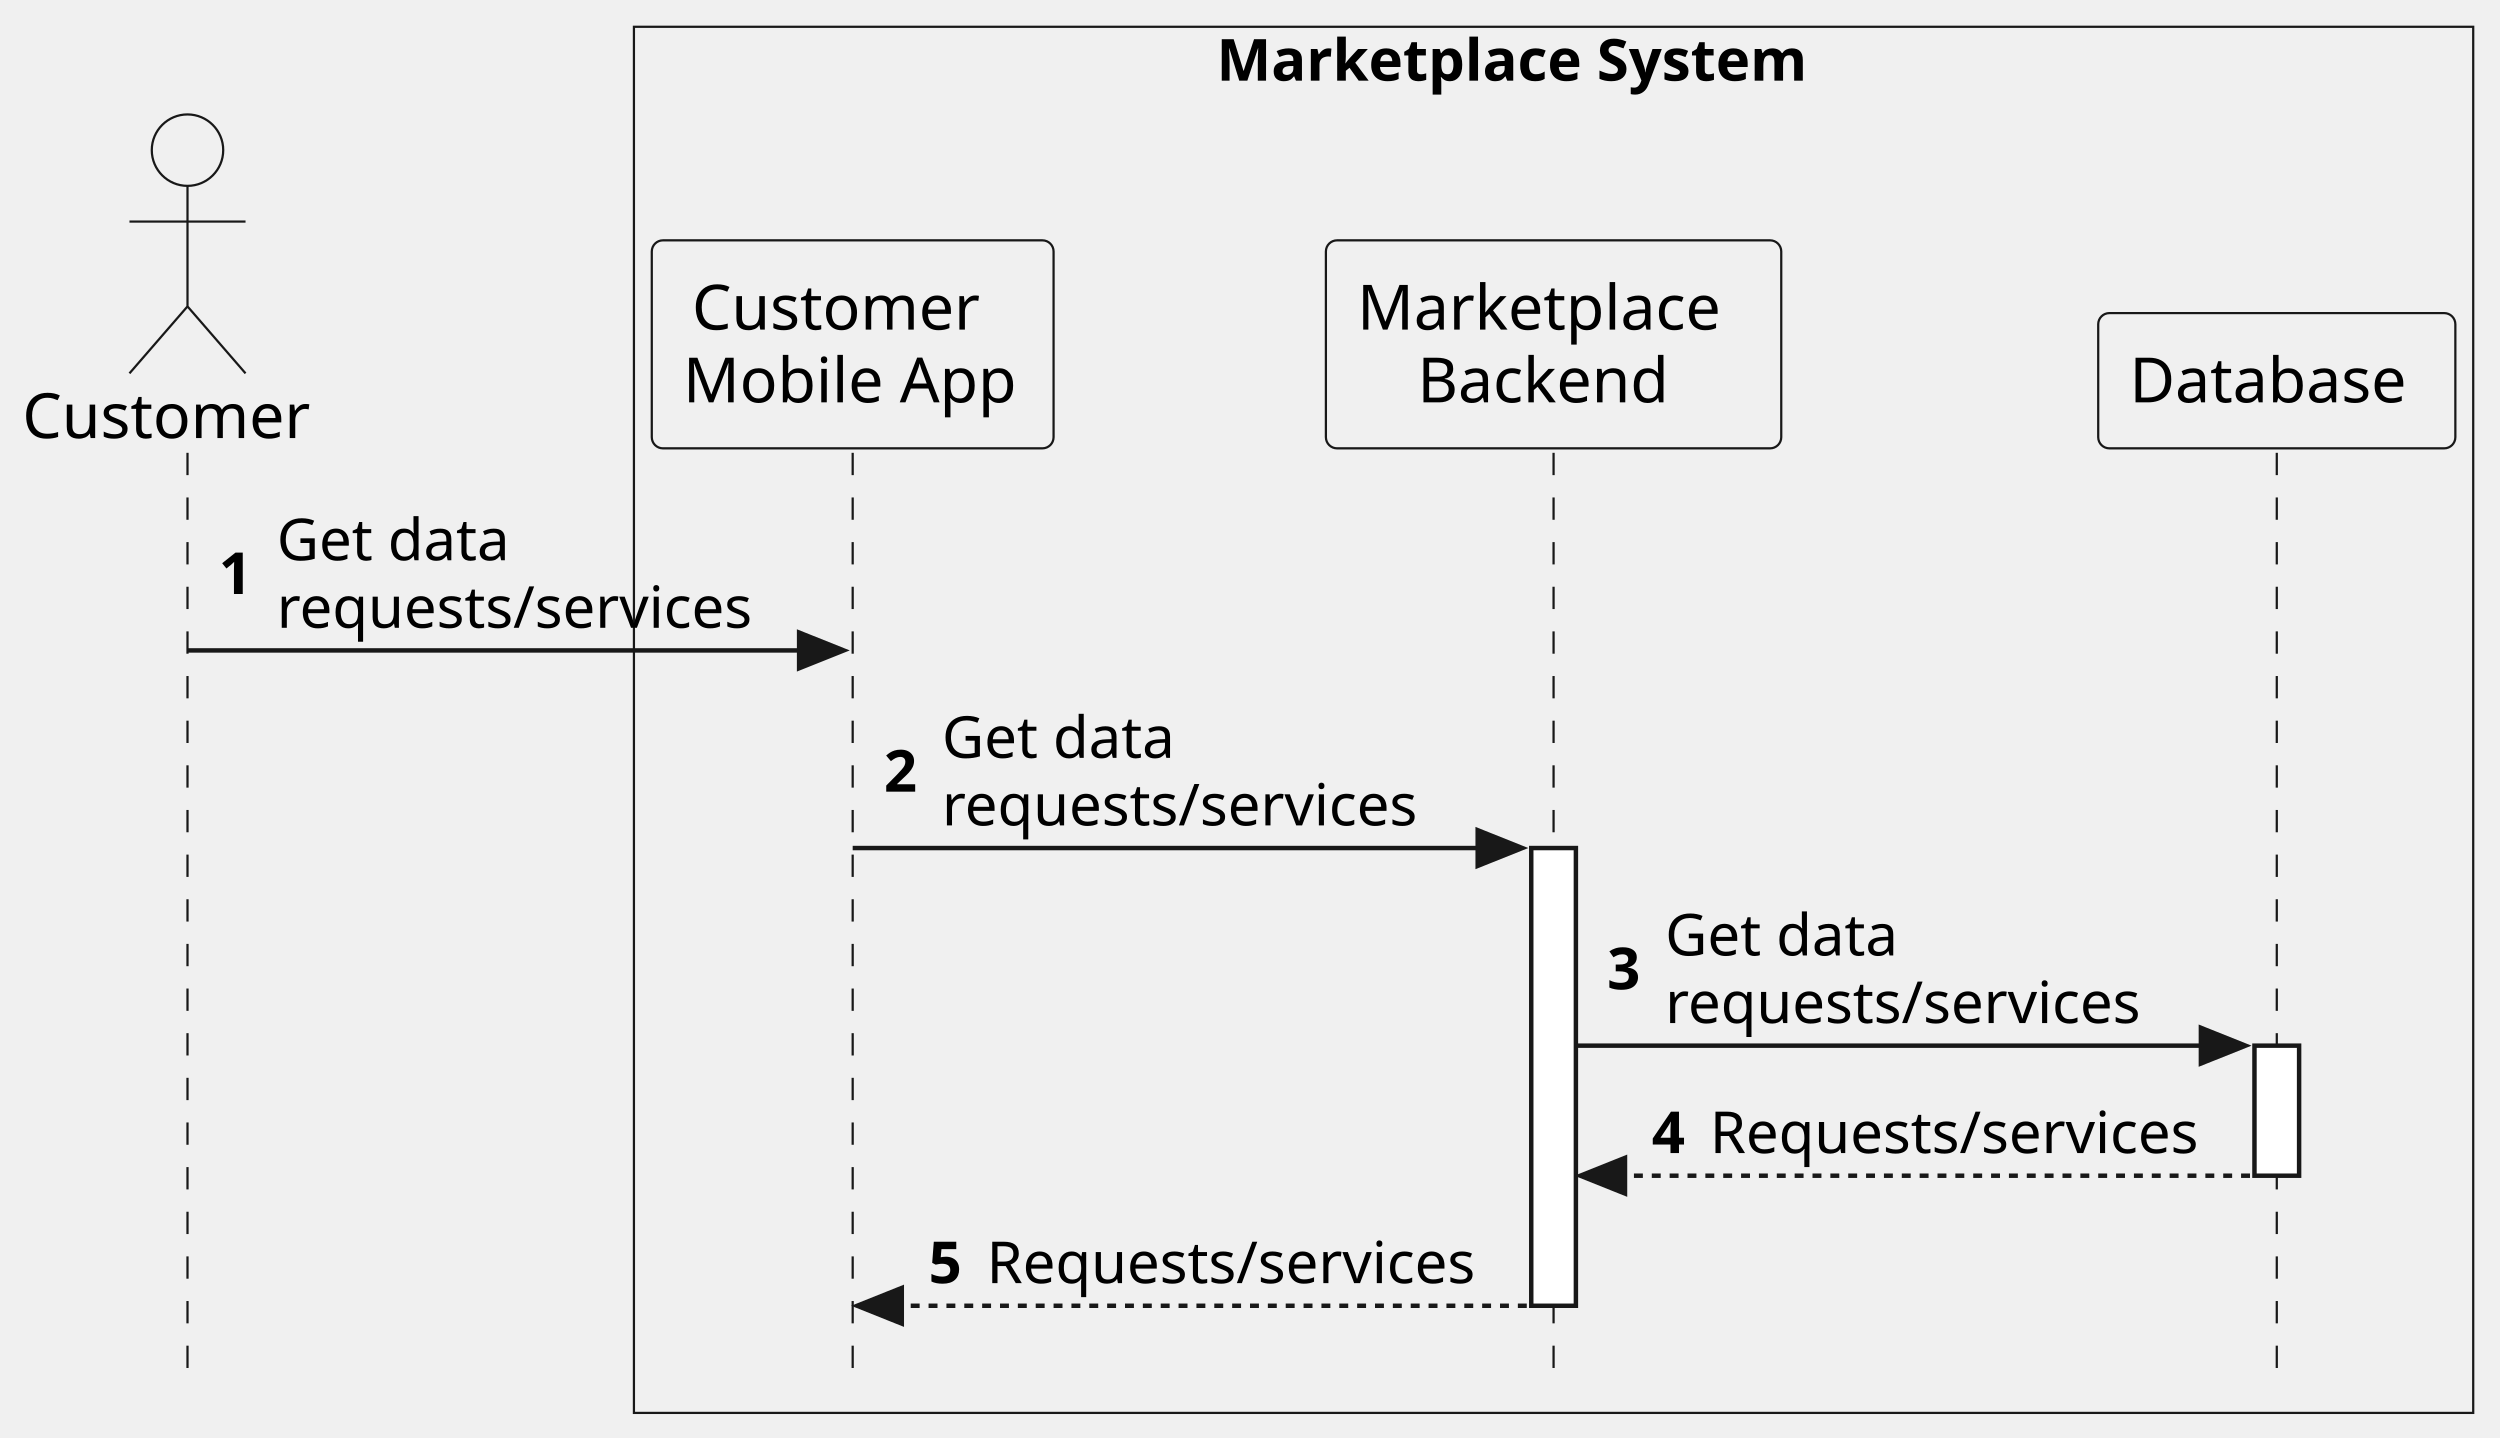
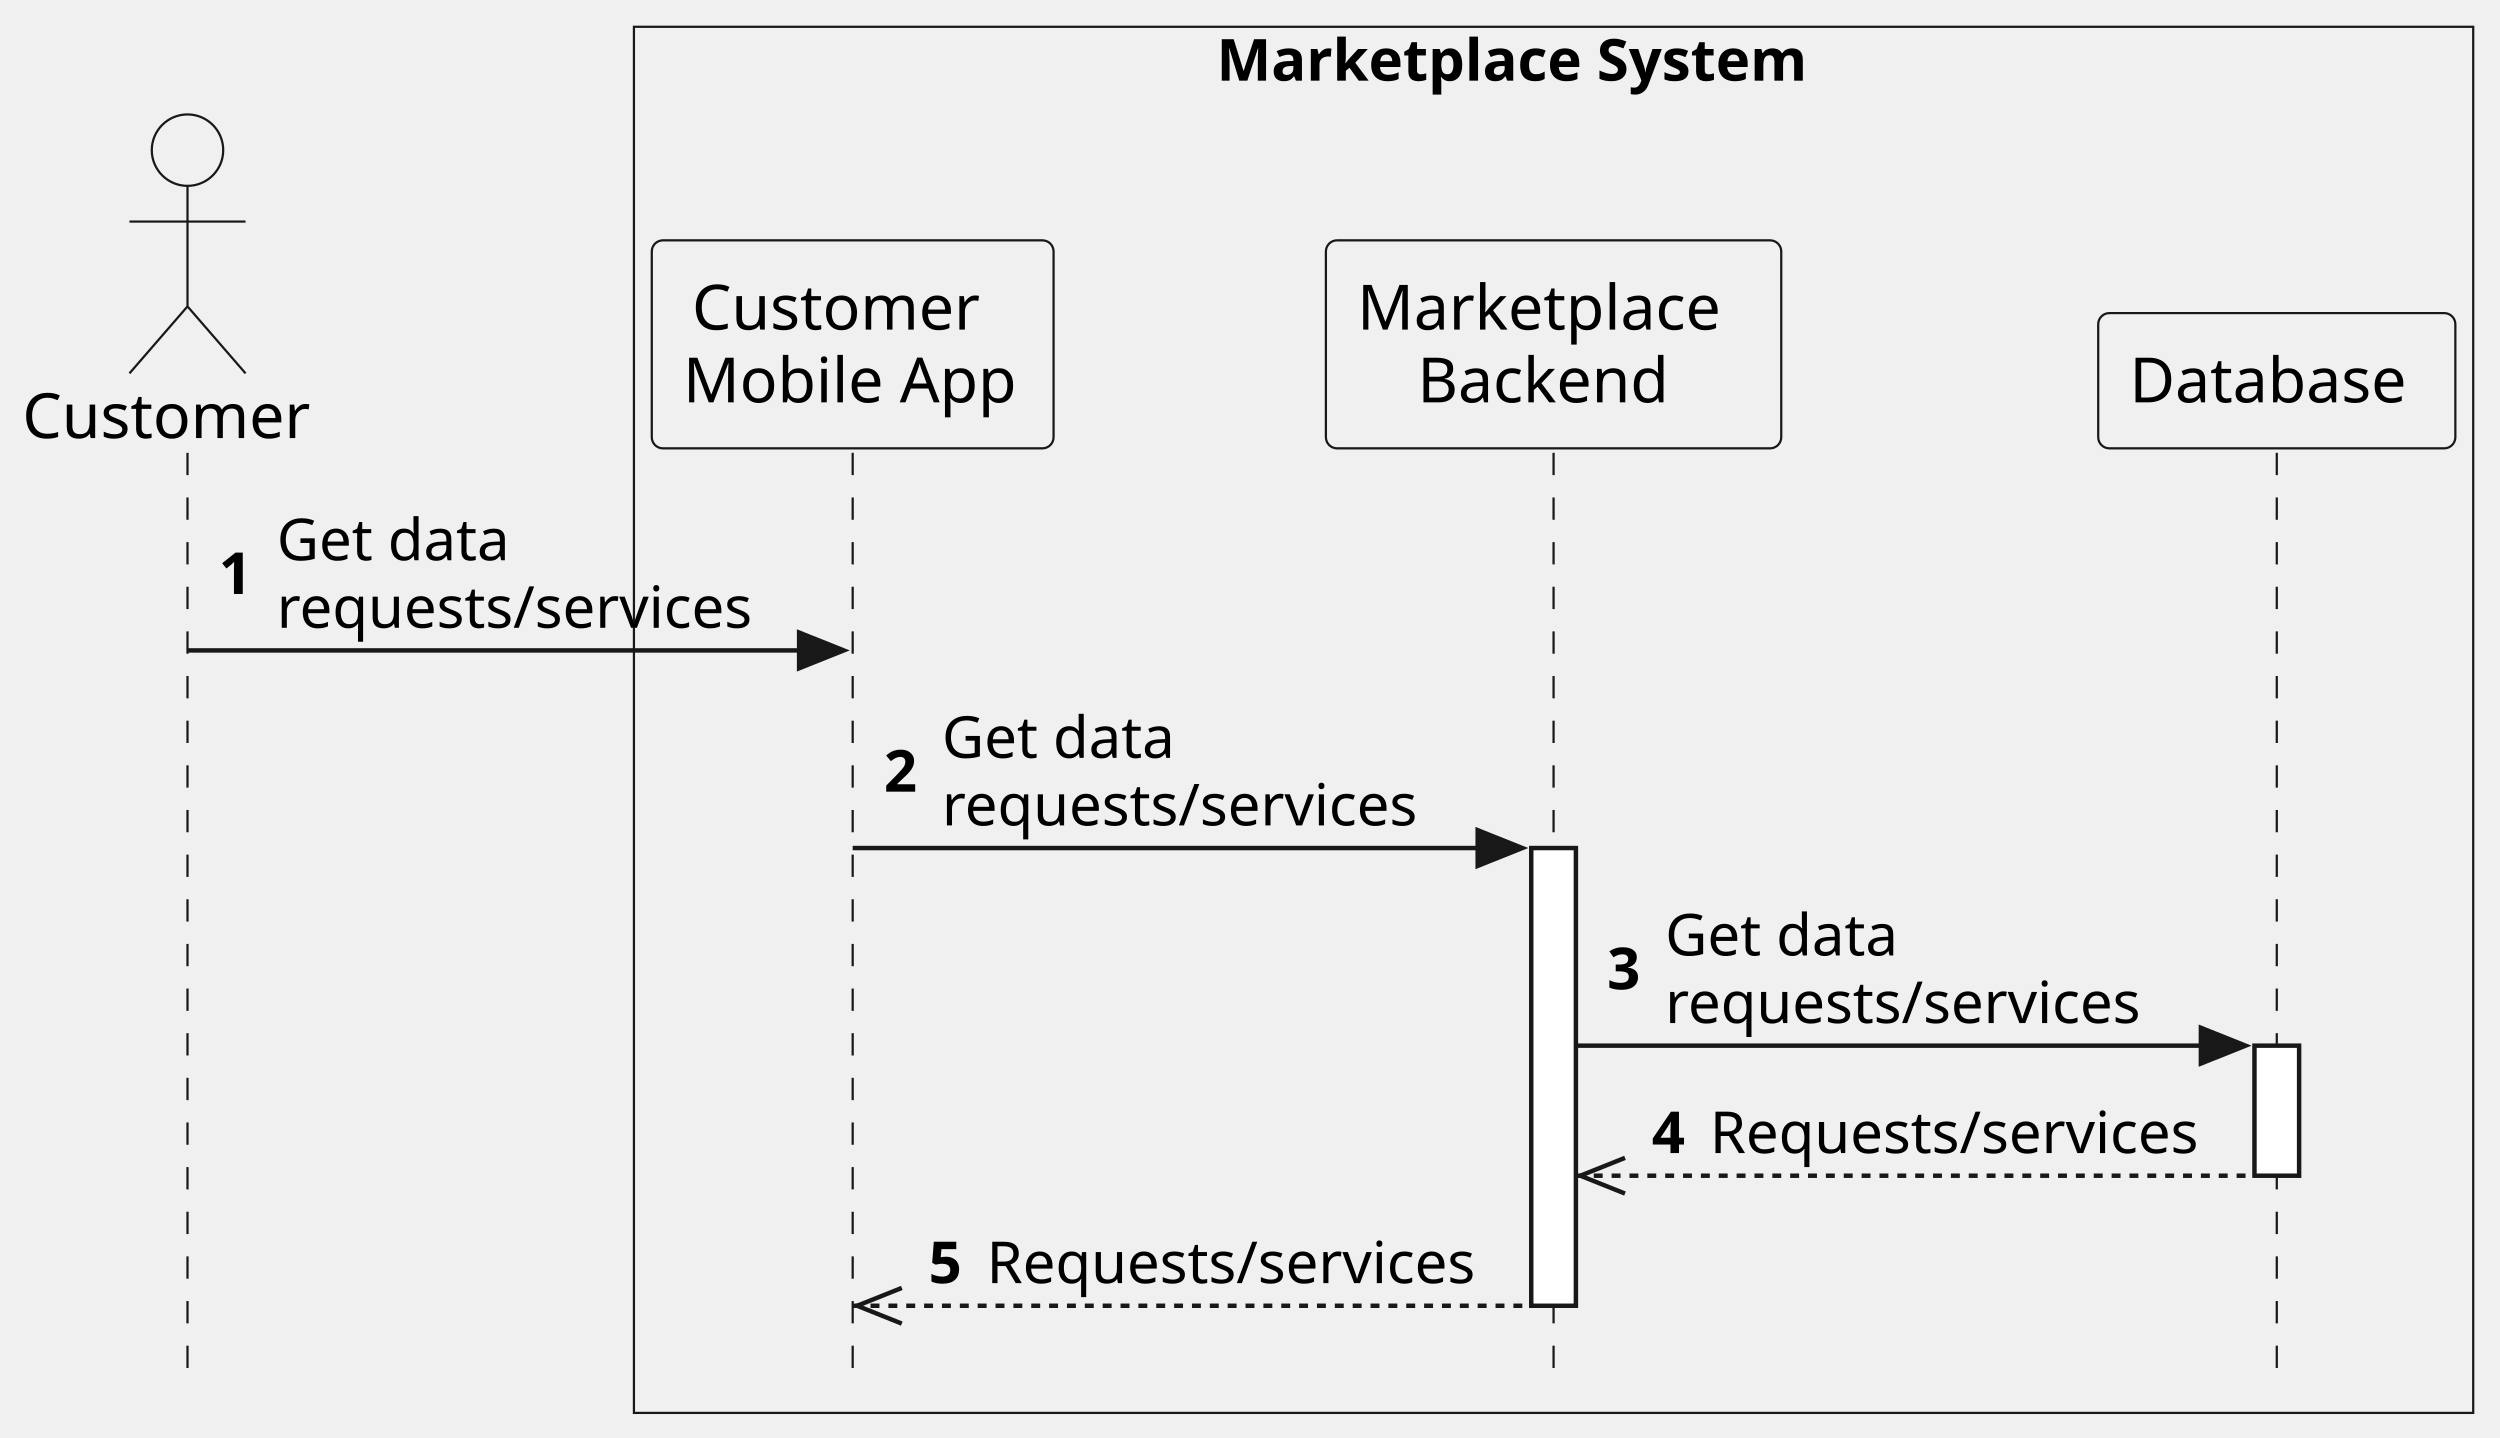
<svg xmlns="http://www.w3.org/2000/svg" contentStyleType="text/css" height="322px" preserveAspectRatio="none" style="width:560px;height:322px;background:#FFFFFF;" version="1.1" viewBox="0 0 560 322" width="560px" zoomAndPan="magnify">
  <defs />
  <g>
    <rect fill="none" height="310.492" style="stroke:#181818;stroke-width:0.5;" width="412" x="142" y="6" />
    <text fill="#000000" font-family="sans-serif" font-size="13" font-weight="bold" lengthAdjust="spacing" textLength="151" x="272.5" y="18.067">Marketplace System</text>
    <line style="stroke:#181818;stroke-width:0.5;stroke-dasharray:5.0,5.0;" x1="42" x2="42" y1="101.43" y2="310.492" />
    <line style="stroke:#181818;stroke-width:0.5;stroke-dasharray:5.0,5.0;" x1="191" x2="191" y1="101.43" y2="310.492" />
    <line style="stroke:#181818;stroke-width:0.5;stroke-dasharray:5.0,5.0;" x1="348" x2="348" y1="101.43" y2="310.492" />
    <rect fill="#FFFFFF" height="102.531" style="stroke:#181818;stroke-width:1.0;" width="10" x="343" y="189.961" />
    <line style="stroke:#181818;stroke-width:0.5;stroke-dasharray:5.0,5.0;" x1="510" x2="510" y1="101.43" y2="310.492" />
    <rect fill="#FFFFFF" height="29.133" style="stroke:#181818;stroke-width:1.0;" width="10" x="505" y="234.227" />
    <text fill="#000000" font-family="sans-serif" font-size="14" lengthAdjust="spacing" textLength="68" x="5" y="98.128">Customer</text>
    <ellipse cx="42" cy="33.633" fill="none" rx="8" ry="8" style="stroke:#181818;stroke-width:0.5;" />
    <path d="M42,41.633 L42,68.633 M29,49.633 L55,49.633 M42,68.633 L29,83.633 M42,68.633 L55,83.633 " fill="none" style="stroke:#181818;stroke-width:0.5;" />
    <rect fill="none" height="46.594" rx="2.5" ry="2.5" style="stroke:#181818;stroke-width:0.5;" width="90" x="146" y="53.836" />
    <text fill="#000000" font-family="sans-serif" font-size="14" lengthAdjust="spacing" textLength="68" x="155" y="73.831">Customer</text>
    <text fill="#000000" font-family="sans-serif" font-size="14" lengthAdjust="spacing" textLength="76" x="153" y="90.128">Mobile App</text>
    <rect fill="none" height="46.594" rx="2.5" ry="2.5" style="stroke:#181818;stroke-width:0.5;" width="102" x="297" y="53.836" />
    <text fill="#000000" font-family="sans-serif" font-size="14" lengthAdjust="spacing" textLength="84" x="304" y="73.831">Marketplace</text>
    <text fill="#000000" font-family="sans-serif" font-size="14" lengthAdjust="spacing" textLength="61" x="317.5" y="90.128">Backend</text>
    <rect fill="none" height="30.297" rx="2.5" ry="2.5" style="stroke:#181818;stroke-width:0.5;" width="80" x="470" y="70.133" />
    <text fill="#000000" font-family="sans-serif" font-size="14" lengthAdjust="spacing" textLength="66" x="477" y="90.128">Database</text>
    <polygon fill="#181818" points="179,141.695,189,145.695,179,149.695" style="stroke:#181818;stroke-width:1.0;" />
    <line style="stroke:#181818;stroke-width:1.0;" x1="42" x2="185" y1="145.695" y2="145.695" />
    <text fill="#000000" font-family="sans-serif" font-size="13" font-weight="bold" lengthAdjust="spacing" textLength="9" x="49" y="133.063">1</text>
    <text fill="#000000" font-family="sans-serif" font-size="13" lengthAdjust="spacing" textLength="56" x="62" y="125.497">Get data</text>
    <text fill="#000000" font-family="sans-serif" font-size="13" lengthAdjust="spacing" textLength="112" x="62" y="140.629">requests/services</text>
    <polygon fill="#181818" points="331,185.961,341,189.961,331,193.961" style="stroke:#181818;stroke-width:1.0;" />
    <line style="stroke:#181818;stroke-width:1.0;" x1="191" x2="337" y1="189.961" y2="189.961" />
    <text fill="#000000" font-family="sans-serif" font-size="13" font-weight="bold" lengthAdjust="spacing" textLength="9" x="198" y="177.329">2</text>
    <text fill="#000000" font-family="sans-serif" font-size="13" lengthAdjust="spacing" textLength="56" x="211" y="169.762">Get data</text>
    <text fill="#000000" font-family="sans-serif" font-size="13" lengthAdjust="spacing" textLength="112" x="211" y="184.895">requests/services</text>
    <polygon fill="#181818" points="493,230.227,503,234.227,493,238.227" style="stroke:#181818;stroke-width:1.0;" />
    <line style="stroke:#181818;stroke-width:1.0;" x1="353" x2="499" y1="234.227" y2="234.227" />
    <text fill="#000000" font-family="sans-serif" font-size="13" font-weight="bold" lengthAdjust="spacing" textLength="9" x="360" y="221.594">3</text>
    <text fill="#000000" font-family="sans-serif" font-size="13" lengthAdjust="spacing" textLength="56" x="373" y="214.028">Get data</text>
    <text fill="#000000" font-family="sans-serif" font-size="13" lengthAdjust="spacing" textLength="112" x="373" y="229.161">requests/services</text>
-     <polygon fill="#181818" points="364,259.359,354,263.359,364,267.359" style="stroke:#181818;stroke-width:1.0;" />
-     <line style="stroke:#181818;stroke-width:1.0;stroke-dasharray:2.0,2.0;" x1="358" x2="504" y1="263.359" y2="263.359" />
+     <line style="stroke:#181818;stroke-width:1.0;" x1="354" x2="364" y1="263.359" y2="259.359" />
+     <line style="stroke:#181818;stroke-width:1.0;" x1="354" x2="364" y1="263.359" y2="267.359" />
+     <line style="stroke:#181818;stroke-width:1.0;stroke-dasharray:2.0,2.0;" x1="353" x2="504" y1="263.359" y2="263.359" />
    <text fill="#000000" font-family="sans-serif" font-size="13" font-weight="bold" lengthAdjust="spacing" textLength="9" x="370" y="258.293">4</text>
    <text fill="#000000" font-family="sans-serif" font-size="13" lengthAdjust="spacing" textLength="115" x="383" y="258.293">Requests/services</text>
-     <polygon fill="#181818" points="202,288.492,192,292.492,202,296.492" style="stroke:#181818;stroke-width:1.0;" />
-     <line style="stroke:#181818;stroke-width:1.0;stroke-dasharray:2.0,2.0;" x1="196" x2="342" y1="292.492" y2="292.492" />
+     <line style="stroke:#181818;stroke-width:1.0;" x1="192" x2="202" y1="292.492" y2="288.492" />
+     <line style="stroke:#181818;stroke-width:1.0;" x1="192" x2="202" y1="292.492" y2="296.492" />
+     <line style="stroke:#181818;stroke-width:1.0;stroke-dasharray:2.0,2.0;" x1="191" x2="342" y1="292.492" y2="292.492" />
    <text fill="#000000" font-family="sans-serif" font-size="13" font-weight="bold" lengthAdjust="spacing" textLength="9" x="208" y="287.426">5</text>
    <text fill="#000000" font-family="sans-serif" font-size="13" lengthAdjust="spacing" textLength="115" x="221" y="287.426">Requests/services</text>
  </g>
</svg>
